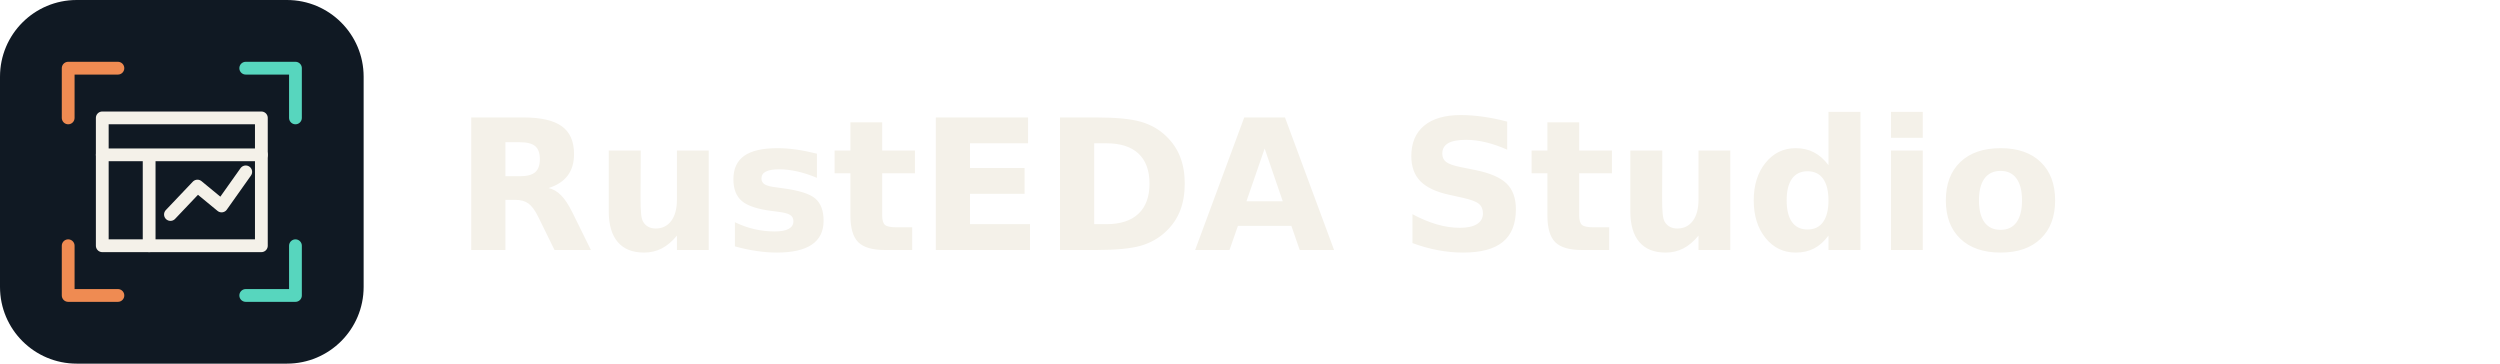
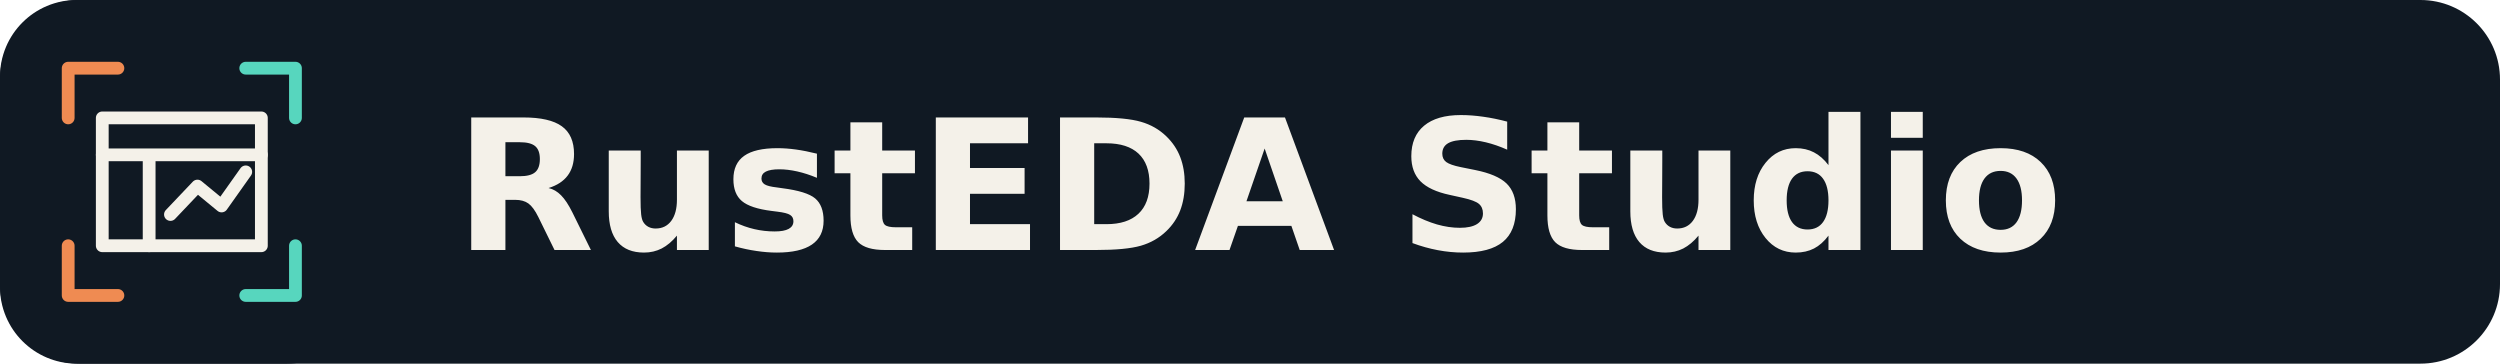
<svg xmlns="http://www.w3.org/2000/svg" width="440" height="64" viewBox="0 0 440 64" role="img" aria-labelledby="title desc">
+   <rect width="440" height="64" rx="14" fill="#101923" />
  <g transform="scale(.25)">
    <rect width="256" height="256" rx="54" fill="#101923" />
    <g fill="none" stroke-width="9" stroke-linecap="round" stroke-linejoin="round">
      <path d="M83 48H48V83M48 173V208H83" stroke="#EF8B52" />
      <path d="M173 48H208V83M208 173V208H173" stroke="#57D6BE" />
      <g stroke="#F4F1E9">
        <polyline points="72,83 184,83 184,173 72,173 72,83" />
        <polyline points="72,109 184,109" />
        <polyline points="105,110 105,173" />
        <polyline points="120,151 139,131 156,145 173,121" />
      </g>
    </g>
  </g>
  <text x="80" y="44" font-family="DejaVu Sans,sans-serif" font-size="32" font-weight="700" fill="#F4F1E9">RustEDA Studio</text>
</svg>
